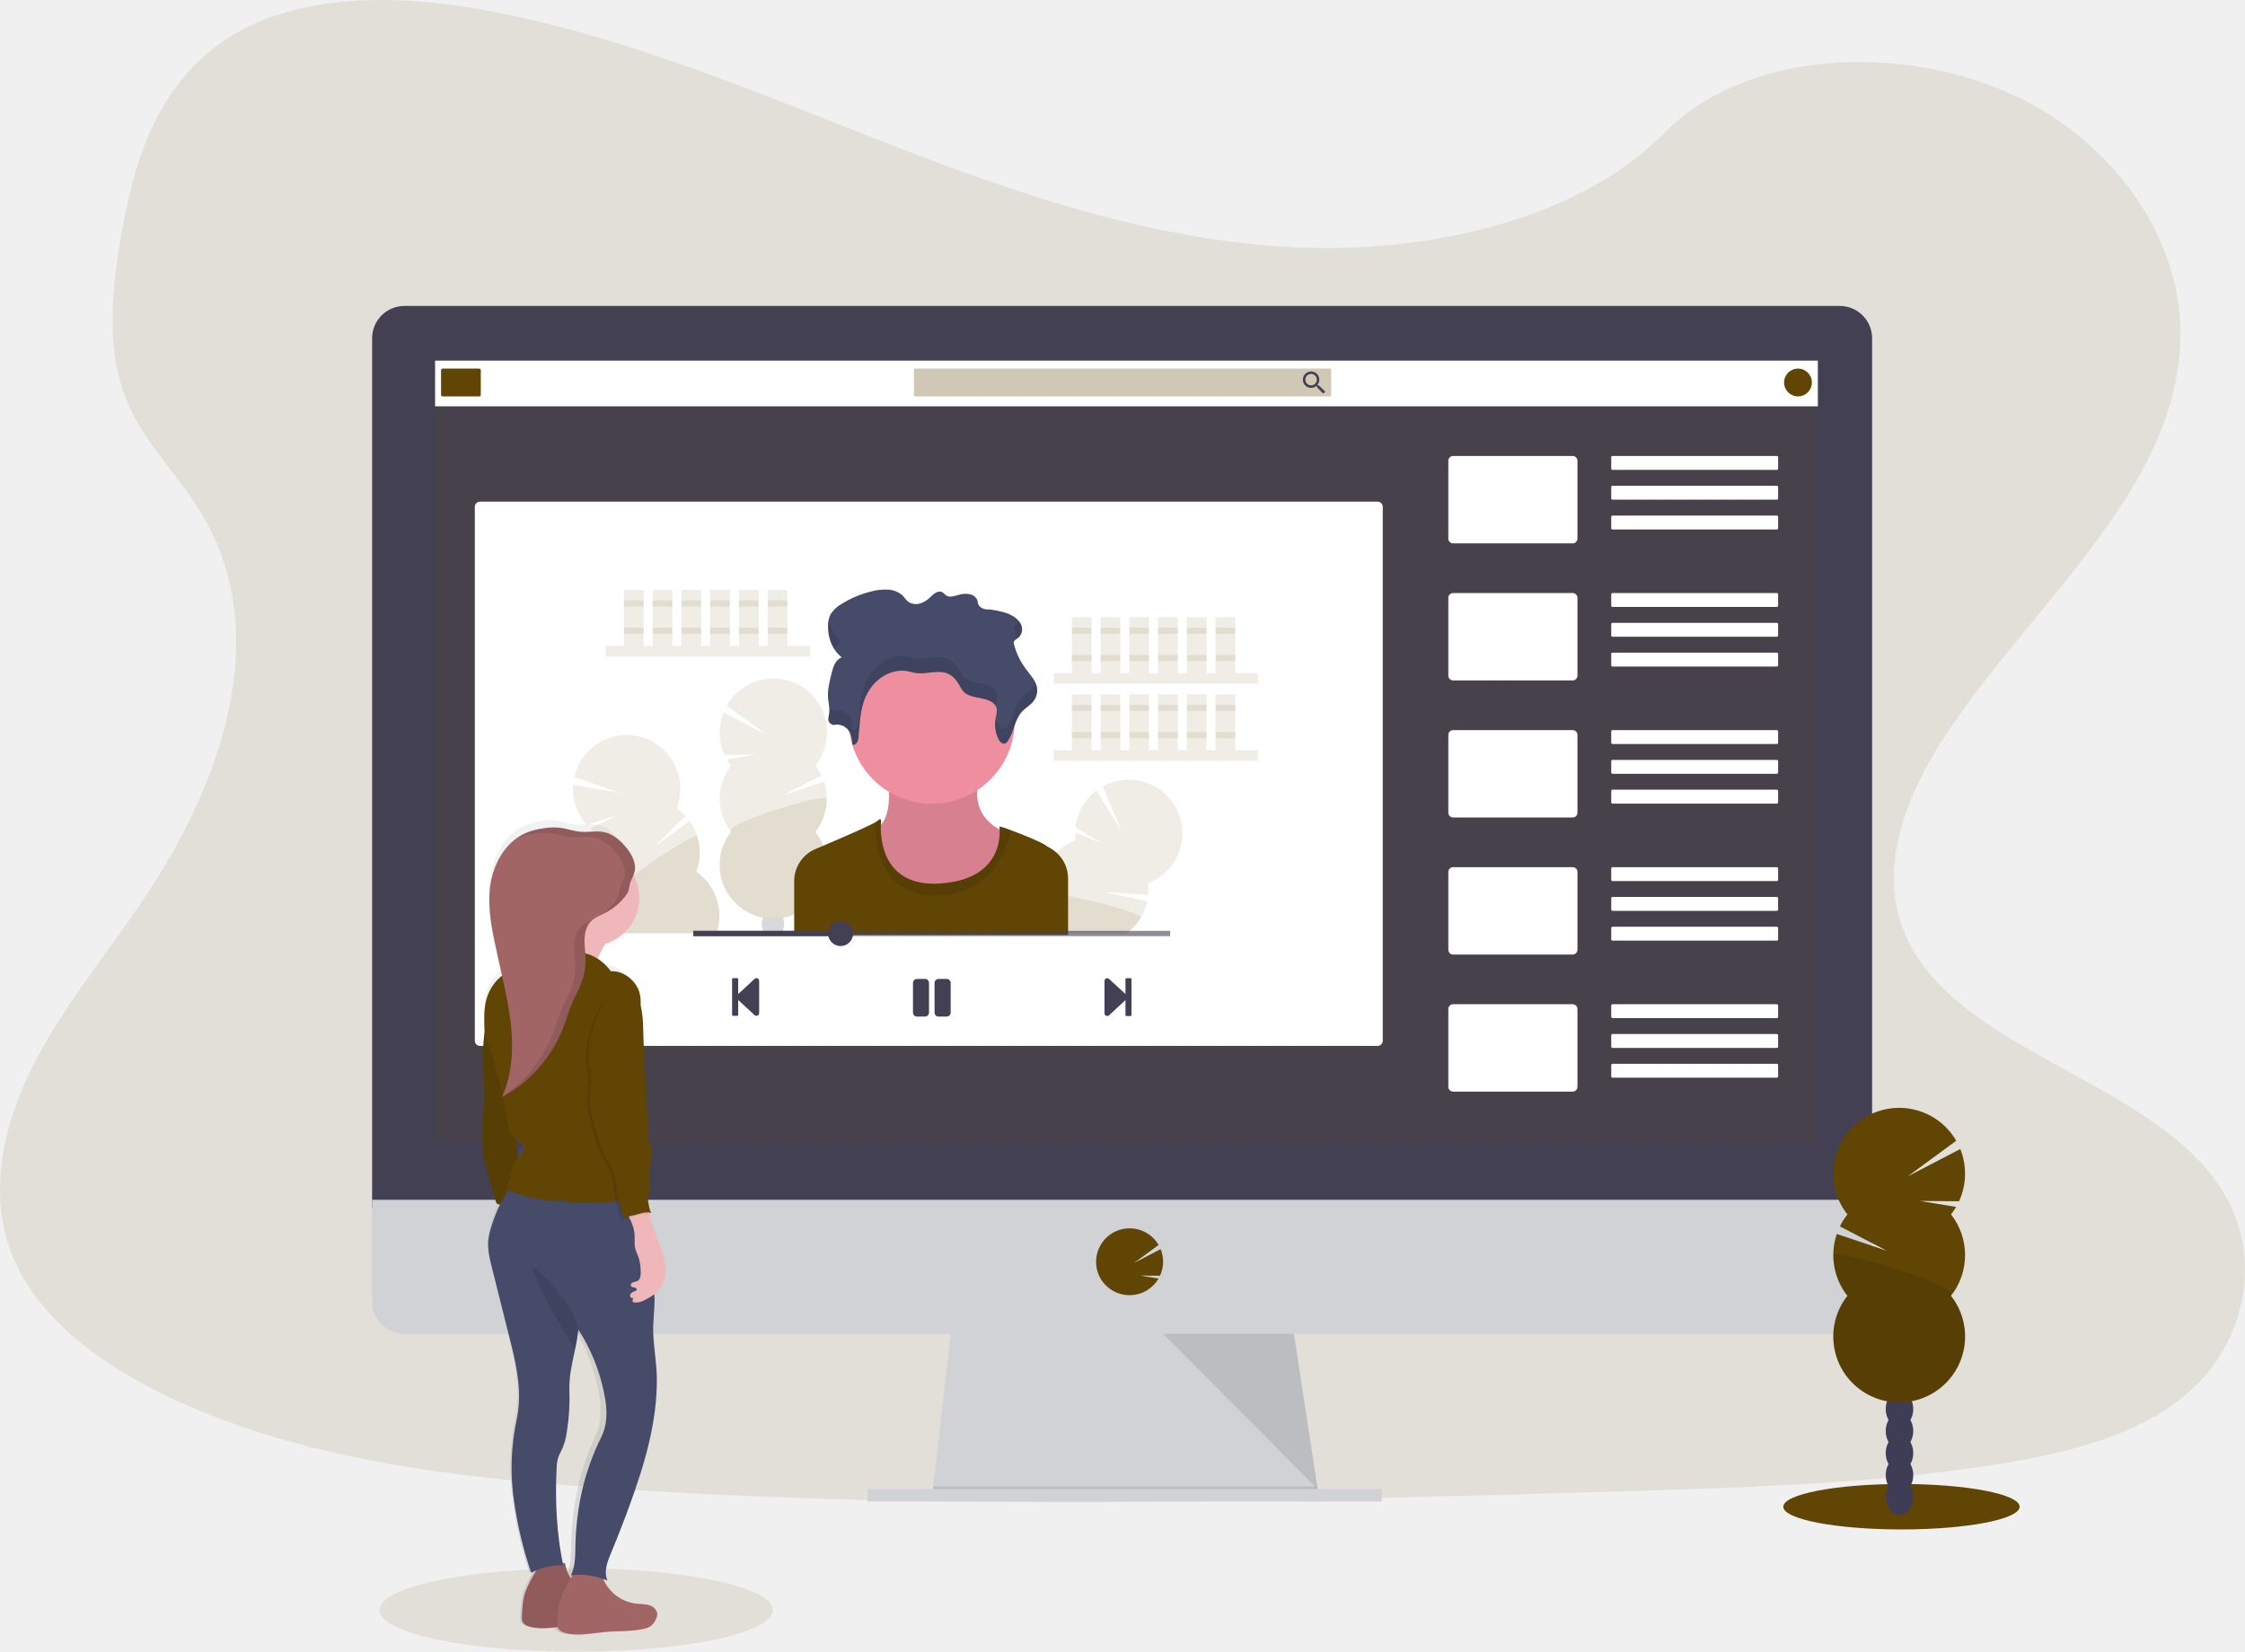
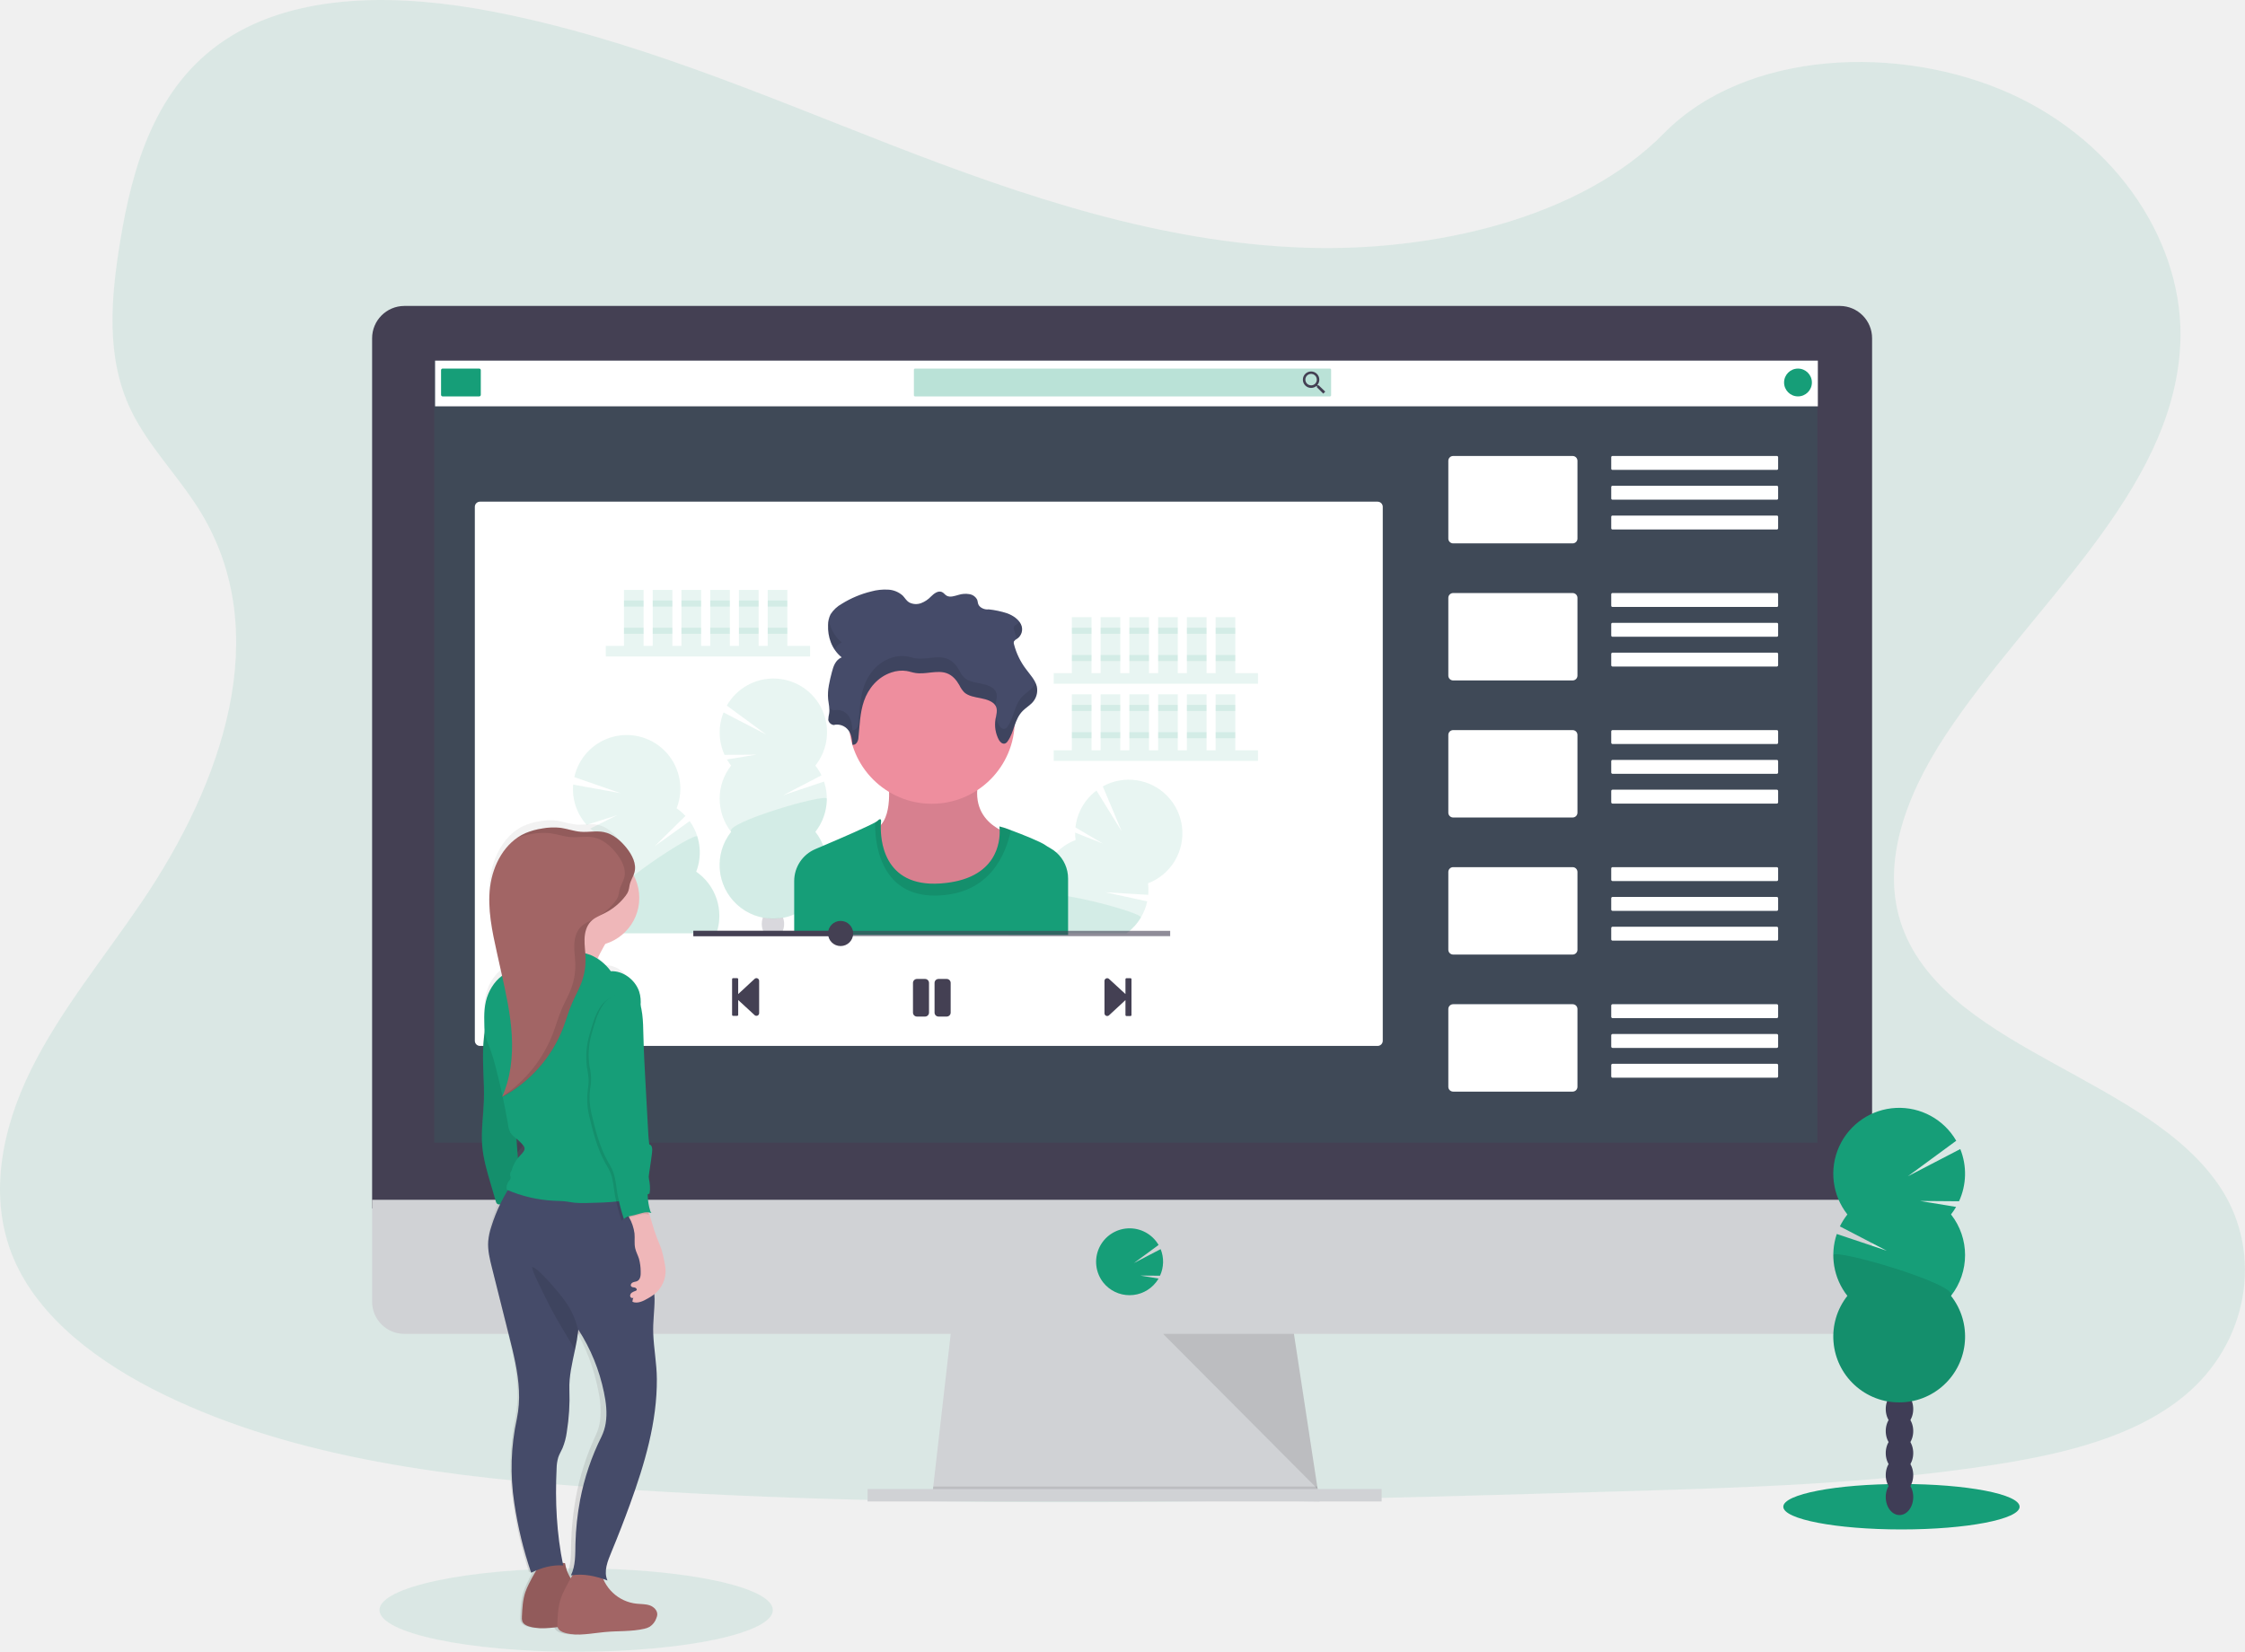
<svg xmlns="http://www.w3.org/2000/svg" data-name="Layer 1" width="1130" height="831.56" viewBox="0 0 1130 831.56">
  <defs>
    <linearGradient id="a" x1="321.68" y1="857.11" x2="321.68" y2="447.21" gradientUnits="userSpaceOnUse">
      <stop offset="0" stop-color="gray" stop-opacity=".25" />
      <stop offset=".54" stop-color="gray" stop-opacity=".12" />
      <stop offset="1" stop-color="gray" stop-opacity=".1" />
    </linearGradient>
  </defs>
-   <path d="M656.54 124.69C584.1 122.18 515.1 98.78 449.22 73.2S318.07 19.27 247.37 5.71c-45.48-8.72-97.49-9.93-134.13 14.43-35.27 23.46-46.66 64-52.78 101.55-4.61 28.28-7.32 58 5.3 84.51 8.77 18.37 24.34 33.82 35.11 51.42 37.45 61.26 11 136.79-29.62 196.59-19 28.06-41.13 54.82-55.82 84.69s-21.49 64.08-8.64 94.54c12.75 30.2 43.11 52.88 76 68.83 66.81 32.4 145.54 41.68 222.31 46.93 169.95 11.58 340.8 6.58 511.19 1.58 63.06-1.87 126.39-3.76 188.43-13.51 34.44-5.41 70-14 95-34.75 31.75-26.34 39.62-70.94 18.34-104-35.68-55.39-134.35-69.15-159.29-128.6-13.73-32.72.37-69.17 20.32-99.52 42.8-65.11 114.54-122.22 118.32-196.64 2.6-51.11-31.89-102.3-85.21-126.48-55.9-25.35-133.4-22.16-174.64 19.8-42.44 43.21-117.06 59.83-181.02 57.61z" fill="#614505" opacity=".1" />
+   <path d="M656.54 124.69C584.1 122.18 515.1 98.78 449.22 73.2S318.07 19.27 247.37 5.71c-45.48-8.72-97.49-9.93-134.13 14.43-35.27 23.46-46.66 64-52.78 101.55-4.61 28.28-7.32 58 5.3 84.51 8.77 18.37 24.34 33.82 35.11 51.42 37.45 61.26 11 136.79-29.62 196.59-19 28.06-41.13 54.82-55.82 84.69s-21.49 64.08-8.64 94.54c12.75 30.2 43.11 52.88 76 68.83 66.81 32.4 145.54 41.68 222.31 46.93 169.95 11.58 340.8 6.58 511.19 1.58 63.06-1.87 126.39-3.76 188.43-13.51 34.44-5.41 70-14 95-34.75 31.75-26.34 39.62-70.94 18.34-104-35.68-55.39-134.35-69.15-159.29-128.6-13.73-32.72.37-69.17 20.32-99.52 42.8-65.11 114.54-122.22 118.32-196.64 2.6-51.11-31.89-102.3-85.21-126.48-55.9-25.35-133.4-22.16-174.64 19.8-42.44 43.21-117.06 59.83-181.02 57.61z" fill="#169e78" opacity=".1" />
  <path fill="#d0d2d5" d="M664.18 755.89l-195-2.5.57-5 9.43-82.5h171.25l12.6 82.5.96 6.25.19 1.25z" />
  <path opacity=".1" d="M663.99 754.64h-97.31l-97.5-1.25.57-5h193.28l.96 6.25z" />
  <path fill="#d0d2d5" d="M436.68 749.64h258.75v6.25H436.68z" />
  <path d="M942.3 170.37a16.27 16.27 0 00-16.19-16.35H203.5a16.27 16.27 0 00-16.2 16.35v438h755z" fill="#444053" />
  <path d="M187.3 604.02v51.3a16.2 16.2 0 0016.2 16.2h722.61a16.2 16.2 0 0016.19-16.2v-51.3z" fill="#d0d2d5" />
-   <path fill="#614505" opacity=".1" d="M218.55 181.52H914.8v393.75H218.55z" />
-   <path d="M568.55 652.05a16.89 16.89 0 0013.28-6.44 17.21 17.21 0 001.31-1.93l-9.26-1.52 10 .08a16.85 16.85 0 00.32-13.38l-13.43 7 12.39-9.1a16.87 16.87 0 10-27.87 18.88 16.87 16.87 0 0013.26 6.41z" fill="#614505" />
+   <path fill="#169e78" opacity=".1" d="M218.55 181.52H914.8v393.75H218.55z" />
+   <path d="M568.55 652.05a16.89 16.89 0 0013.28-6.44 17.21 17.21 0 001.31-1.93l-9.26-1.52 10 .08a16.85 16.85 0 00.32-13.38l-13.43 7 12.39-9.1a16.87 16.87 0 10-27.87 18.88 16.87 16.87 0 0013.26 6.41z" fill="#169e78" />
  <path opacity=".1" d="M585.43 671.52l77.79 78.12-11.93-78.12h-65.86z" />
  <rect x="239" y="252.56" width="457" height="274" rx="2.6" fill="#fff" />
  <path fill="#fff" d="M219 181.56h696v23H219z" />
-   <rect x="222" y="185.56" width="20" height="14" rx=".78" fill="#614505" />
-   <rect x="460" y="185.56" width="210" height="14" rx=".58" fill="#614505" opacity=".3" />
+   <rect x="222" y="185.56" width="20" height="14" rx=".78" fill="#169e78" />
+   <rect x="460" y="185.56" width="210" height="14" rx=".58" fill="#169e78" opacity=".3" />
  <path d="M663.77 194h-.51l-.19-.16a4.25 4.25 0 001-2.72 4.14 4.14 0 10-4.13 4.17 4.27 4.27 0 002.72-1l.19.16v.52l3.2 3.2 1-1zm-3.84 0a2.89 2.89 0 112.88-2.88 2.86 2.86 0 01-2.88 2.88z" fill="#444053" />
-   <circle cx="905" cy="192.56" r="7" fill="#614505" />
+   <circle cx="905" cy="192.56" r="7" fill="#169e78" />
  <rect x="729" y="229.56" width="65" height="44" rx="2.43" fill="#fff" />
  <rect x="811" y="229.56" width="84" height="7" rx=".61" fill="#fff" />
  <rect x="811" y="244.56" width="84" height="7" rx=".61" fill="#fff" />
  <rect x="811" y="259.56" width="84" height="7" rx=".61" fill="#fff" />
  <rect x="729" y="298.56" width="65" height="44" rx="2.43" fill="#fff" />
  <rect x="811" y="298.56" width="84" height="7" rx=".61" fill="#fff" />
  <rect x="811" y="313.56" width="84" height="7" rx=".61" fill="#fff" />
  <rect x="811" y="328.56" width="84" height="7" rx=".66" fill="#fff" />
  <rect x="729" y="367.56" width="65" height="44" rx="2.43" fill="#fff" />
  <rect x="811" y="367.56" width="84" height="7" rx=".66" fill="#fff" />
  <rect x="811" y="382.56" width="84" height="7" rx=".66" fill="#fff" />
  <rect x="811" y="397.56" width="84" height="7" rx=".66" fill="#fff" />
  <rect x="729" y="436.56" width="65" height="44" rx="2.43" fill="#fff" />
  <rect x="811" y="436.56" width="84" height="7" rx=".66" fill="#fff" />
  <rect x="811" y="451.56" width="84" height="7" rx=".66" fill="#fff" />
  <rect x="811" y="466.56" width="84" height="7" rx=".66" fill="#fff" />
  <rect x="729" y="505.56" width="65" height="44" rx="2.43" fill="#fff" />
  <rect x="811" y="505.56" width="84" height="7" rx=".66" fill="#fff" />
  <rect x="811" y="520.56" width="84" height="7" rx=".66" fill="#fff" />
  <rect x="811" y="535.56" width="84" height="7" rx=".66" fill="#fff" />
-   <path fill="#614505" opacity=".1" d="M304.92 325.17h102.83v5.33H304.92zm9.14-28.18h9.9v28.18h-9.9zm14.47 0h9.9v28.18h-9.9zm14.47 0h9.9v28.18H343zm14.47 0h9.9v28.18h-9.9zm14.47 0h9.9v28.18h-9.9zm14.48 0h9.9v28.18h-9.9z" />
-   <path fill="#614505" opacity=".1" d="M314.06 302.32h9.9v3.05h-9.9zm14.47 0h9.9v3.05h-9.9zm14.47 0h9.9v3.05H343zm14.47 0h9.9v3.05h-9.9zm14.47 0h9.9v3.05h-9.9zm14.48 0h9.9v3.05h-9.9zm-72.36 13.71h9.9v3.05h-9.9zm14.47 0h9.9v3.05h-9.9zm14.47 0h9.9v3.05H343zm14.47 0h9.9v3.05h-9.9zm14.47 0h9.9v3.05h-9.9zm14.48 0h9.9v3.05h-9.9zm143.95 22.85H633.2v5.33H530.37zm9.14-28.18h9.9v28.18h-9.9zm14.47 0h9.9v28.18h-9.9zm14.47 0h9.9v28.18h-9.9zm14.48 0h9.9v28.18h-9.9zm14.47 0h9.9v28.18h-9.9zm14.47 0h9.9v28.18h-9.9z" />
-   <path fill="#614505" opacity=".1" d="M539.51 316.03h9.9v3.05h-9.9zm14.47 0h9.9v3.05h-9.9zm14.47 0h9.9v3.05h-9.9zm14.48 0h9.9v3.05h-9.9zm14.47 0h9.9v3.05h-9.9zm14.47 0h9.9v3.05h-9.9zm-72.36 13.71h9.9v3.05h-9.9zm14.47 0h9.9v3.05h-9.9zm14.47 0h9.9v3.05h-9.9zm14.48 0h9.9v3.05h-9.9zm14.47 0h9.9v3.05h-9.9zm14.47 0h9.9v3.05h-9.9zm-81.5 47.98H633.2v5.33H530.37zm9.14-28.18h9.9v28.18h-9.9zm14.47 0h9.9v28.18h-9.9zm14.47 0h9.9v28.18h-9.9zm14.48 0h9.9v28.18h-9.9zm14.47 0h9.9v28.18h-9.9zm14.47 0h9.9v28.18h-9.9z" />
-   <path fill="#614505" opacity=".1" d="M539.51 354.87h9.9v3.05h-9.9zm14.47 0h9.9v3.05h-9.9zm14.47 0h9.9v3.05h-9.9zm14.48 0h9.9v3.05h-9.9zm14.47 0h9.9v3.05h-9.9zm14.47 0h9.9v3.05h-9.9zm-72.36 13.71h9.9v3.05h-9.9zm14.47 0h9.9v3.05h-9.9zm14.47 0h9.9v3.05h-9.9zm14.48 0h9.9v3.05h-9.9zm14.47 0h9.9v3.05h-9.9zm14.47 0h9.9v3.05h-9.9zM368 385.44a28.45 28.45 0 01-2.1-3.09l14.81-2.43-16 .12a27.06 27.06 0 01-.52-21.38l21.45 11.12-19.81-14.56a27 27 0 1144.57 30.2 26.24 26.24 0 013.08 4.92l-19.22 10 20.49-6.87a27 27 0 01-4.35 25.31 27 27 0 11-42.4 0 27 27 0 010-33.37z" />
-   <path d="M416.18 402.12a26.89 26.89 0 01-5.78 16.66 27 27 0 11-42.4 0c-3.63-4.57 48.18-19.69 48.18-16.66z" fill="#614505" opacity=".1" />
+   <path fill="#169e78" opacity=".1" d="M304.92 325.17h102.83v5.33H304.92zm9.14-28.18h9.9v28.18h-9.9zm14.47 0h9.9v28.18h-9.9zm14.47 0h9.9v28.18H343zm14.47 0h9.9v28.18h-9.9zm14.47 0h9.9v28.18h-9.9zm14.48 0h9.9v28.18h-9.9z" />
+   <path fill="#169e78" opacity=".1" d="M314.06 302.32h9.9v3.05h-9.9zm14.47 0h9.9v3.05h-9.9zm14.47 0h9.9v3.05H343zm14.47 0h9.9v3.05h-9.9zm14.47 0h9.9v3.05h-9.9zm14.48 0h9.9v3.05h-9.9zm-72.36 13.71h9.9v3.05h-9.9zm14.47 0h9.9v3.05h-9.9zm14.47 0h9.9v3.05H343zm14.47 0h9.9v3.05h-9.9zm14.47 0h9.9v3.05h-9.9zm14.48 0h9.9v3.05h-9.9zm143.95 22.85H633.2v5.33H530.37zm9.14-28.18h9.9v28.18h-9.9zm14.47 0h9.9v28.18h-9.9zm14.47 0h9.9v28.18h-9.9zm14.48 0h9.9v28.18h-9.9zm14.47 0h9.9v28.18h-9.9zm14.47 0h9.9v28.18h-9.9z" />
+   <path fill="#169e78" opacity=".1" d="M539.51 316.03h9.9v3.05h-9.9zm14.47 0h9.9v3.05h-9.9zm14.47 0h9.9v3.05h-9.9zm14.48 0h9.9v3.05h-9.9zm14.47 0h9.9v3.05h-9.9zm14.47 0h9.9v3.05h-9.9zm-72.36 13.71h9.9v3.05h-9.9zm14.47 0h9.9v3.05h-9.9zm14.47 0h9.9v3.05h-9.9zm14.48 0h9.9v3.05h-9.9zm14.47 0h9.9v3.05h-9.9zm14.47 0h9.9v3.05h-9.9zm-81.5 47.98H633.2v5.33H530.37zm9.14-28.18h9.9v28.18h-9.9zm14.47 0h9.9v28.18h-9.9zm14.47 0h9.9v28.18h-9.9zm14.48 0h9.9v28.18h-9.9zm14.47 0h9.9v28.18h-9.9zm14.47 0h9.9v28.18h-9.9z" />
+   <path fill="#169e78" opacity=".1" d="M539.51 354.87h9.9v3.05h-9.9zm14.47 0h9.9v3.05h-9.9zm14.47 0h9.9v3.05h-9.9zm14.48 0h9.9v3.05h-9.9zm14.47 0h9.9v3.05h-9.9zm14.47 0h9.9v3.05h-9.9zm-72.36 13.71h9.9v3.05h-9.9zm14.47 0h9.9v3.05h-9.9zm14.47 0h9.9v3.05h-9.9zm14.48 0h9.9v3.05h-9.9zm14.47 0h9.9v3.05h-9.9zm14.47 0h9.9v3.05h-9.9zM368 385.44a28.45 28.45 0 01-2.1-3.09l14.81-2.43-16 .12a27.06 27.06 0 01-.52-21.38l21.45 11.12-19.81-14.56a27 27 0 1144.57 30.2 26.24 26.24 0 013.08 4.92l-19.22 10 20.49-6.87a27 27 0 01-4.35 25.31 27 27 0 11-42.4 0 27 27 0 010-33.37z" />
+   <path d="M416.18 402.12a26.89 26.89 0 01-5.78 16.66 27 27 0 11-42.4 0c-3.63-4.57 48.18-19.69 48.18-16.66z" fill="#169e78" opacity=".1" />
  <path d="M393.52 469.66a2.53 2.53 0 01.13.22h-9.16c.05-.07.08-.15.13-.22a8.87 8.87 0 01-1.18-4.51 9.26 9.26 0 01.55-3.18c.51.08 1.14.17 1.87.25a32.1 32.1 0 006.39 0q.92-.09 1.89-.24a.09.09 0 000 .05 9 9 0 01.54 3.13 8.87 8.87 0 01-1.16 4.5z" fill="#3f3d56" opacity=".2" />
-   <path d="M360.6 469.88h-51c-.11-.29-.21-.6-.3-.9a26.85 26.85 0 01.59-17.64 27 27 0 01-9.85-31.89 25.83 25.83 0 01-2.91-2.33l13.42-6.69-15.26 4.84a27 27 0 01-6.8-20.27l23.81 4.3-23.22-8.07a27 27 0 1151.49 15.7 27.35 27.35 0 014.43 3.85l-15.42 15.21 17.55-12.62a27 27 0 013.32 25.5 27 27 0 0110.15 31.01z" fill="#614505" opacity=".1" />
-   <path d="M360.6 469.88h-51c-.11-.29-.21-.6-.3-.9a26.85 26.85 0 01.59-17.64c-4.8-3.32 40.23-33.07 41.12-30.17a26.88 26.88 0 01-.59 17.65 27 27 0 0110.18 31.06zm230.75-36.54a26.9 26.9 0 01-13.51 11.36 27.4 27.4 0 01.11 5.8l-21.61-1.3 21.11 4.58a27 27 0 01-3.22 8.16 26.57 26.57 0 01-7.2 7.9h-29.42v.77h-30c.06-.26.12-.51.19-.77a27 27 0 0116.45-18.31 27 27 0 0117.13-28.64 27.36 27.36 0 01-.22-3.73l13.95 5.51-13.8-8.11a27 27 0 0110.59-18.58l12.71 20.58-9.53-22.66a27 27 0 0136.27 37.44z" fill="#614505" opacity=".1" />
-   <path d="M574.23 461.98a26.57 26.57 0 01-7.2 7.9h-29.42v.77h-30c.06-.26.12-.51.19-.77a27 27 0 0116.45-18.31c-.25-2 5.56-1.7 13.31-.4 15.19 2.55 37.7 9.09 36.67 10.81z" fill="#614505" opacity=".1" />
+   <path d="M360.6 469.88h-51c-.11-.29-.21-.6-.3-.9a26.85 26.85 0 01.59-17.64 27 27 0 01-9.85-31.89 25.83 25.83 0 01-2.91-2.33l13.42-6.69-15.26 4.84a27 27 0 01-6.8-20.27l23.81 4.3-23.22-8.07a27 27 0 1151.49 15.7 27.35 27.35 0 014.43 3.85l-15.42 15.21 17.55-12.62a27 27 0 013.32 25.5 27 27 0 0110.15 31.01z" fill="#169e78" opacity=".1" />
+   <path d="M360.6 469.88h-51c-.11-.29-.21-.6-.3-.9a26.85 26.85 0 01.59-17.64c-4.8-3.32 40.23-33.07 41.12-30.17a26.88 26.88 0 01-.59 17.65 27 27 0 0110.18 31.06zm230.75-36.54a26.9 26.9 0 01-13.51 11.36 27.4 27.4 0 01.11 5.8l-21.61-1.3 21.11 4.58a27 27 0 01-3.22 8.16 26.57 26.57 0 01-7.2 7.9h-29.42v.77h-30c.06-.26.12-.51.19-.77a27 27 0 0116.45-18.31 27 27 0 0117.13-28.64 27.36 27.36 0 01-.22-3.73l13.95 5.51-13.8-8.11a27 27 0 0110.59-18.58l12.71 20.58-9.53-22.66a27 27 0 0136.27 37.44z" fill="#169e78" opacity=".1" />
+   <path d="M574.23 461.98a26.57 26.57 0 01-7.2 7.9h-29.42v.77h-30c.06-.26.12-.51.19-.77a27 27 0 0116.45-18.31c-.25-2 5.56-1.7 13.31-.4 15.19 2.55 37.7 9.09 36.67 10.81z" fill="#169e78" opacity=".1" />
  <path d="M446.71 389.97s3.7 20-4.56 26.53 7 45.67 32.18 41.1 35.44-37.4 35.44-37.4-25.22-5.22-15.87-31.75z" fill="#ee8e9e" />
  <path d="M446.71 389.97s3.7 20-4.56 26.53 7 45.67 32.18 41.1 35.44-37.4 35.44-37.4-25.22-5.22-15.87-31.75z" opacity=".1" />
  <circle cx="469" cy="362.9" r="41.75" fill="#ee8e9e" />
-   <path d="M537.61 442.27v28.38H399.75v-27.09a17.48 17.48 0 0110.67-16.1l3.95-1.68c10-4.26 22.15-9.55 26.12-11.75a6.53 6.53 0 001.22-.79c2.17-2.17 1.74.65 1.74.65s-.06.54-.1 1.47c-.24 6.39.68 31.5 30.11 29.41 28.71-2 30-21.42 29.71-27.13a15.45 15.45 0 00-.13-1.58 37.09 37.09 0 015.81 1.9c6 2.22 14.86 5.78 17.23 7.46.74.52 1.64 1.06 2.62 1.61a17.23 17.23 0 013.1 2.21 17.51 17.51 0 015.81 13.03z" fill="#614505" />
+   <path d="M537.61 442.27v28.38H399.75v-27.09a17.48 17.48 0 0110.67-16.1l3.95-1.68c10-4.26 22.15-9.55 26.12-11.75a6.53 6.53 0 001.22-.79c2.17-2.17 1.74.65 1.74.65s-.06.54-.1 1.47c-.24 6.39.68 31.5 30.11 29.41 28.71-2 30-21.42 29.71-27.13a15.45 15.45 0 00-.13-1.58 37.09 37.09 0 015.81 1.9c6 2.22 14.86 5.78 17.23 7.46.74.52 1.64 1.06 2.62 1.61a17.23 17.23 0 013.1 2.21 17.51 17.51 0 015.81 13.03z" fill="#169e78" />
  <path d="M508.85 417.96c-2.43 11.26-10.06 32.35-37.56 32.9-29.3.58-31-28.56-30.81-36.83a5.91 5.91 0 001.23-.79c2.18-2.17 1.74.65 1.74.65s-3.69 33.27 30 30.88 29.55-28.7 29.55-28.7c0-.16 2.51.71 5.85 1.89z" opacity=".1" />
  <path d="M419.58 364.99a7.15 7.15 0 017.53 2.75c1.52 2.13 1.75 4.7 1.94 7.16 1.81.38 2.83-1.67 3-3.22.67-6.31.72-12.74 2.84-18.84s6.75-12 13.86-14.33a16.08 16.08 0 017.57-.72c1.51.25 2.93.78 4.43 1 5.2.86 10.85-1.6 15.72.11 3.06 1.08 5 3.57 6.43 6.06a13.08 13.08 0 002.5 3.63c2.07 1.86 5.31 2.34 8.28 2.92s6.21 1.59 7.48 3.88c1.14 2.07.3 4.46-.08 6.7a16.42 16.42 0 001.69 10.37c.55 1 1.67 2.21 3 1.88a2.63 2.63 0 001.42-1.15c3.41-4.78 3.32-11 7.6-15.31 1.43-1.44 3.28-2.56 4.67-4a9.08 9.08 0 002.42-8.24c-.77-3.3-3.41-6-5.54-8.9a35 35 0 01-5.93-12.31 2.23 2.23 0 010-1.61 4.29 4.29 0 011.52-1.24 5.74 5.74 0 001.94-7.33c-1.21-2.47-3.87-4.35-6.87-5.47a44.8 44.8 0 00-9.37-2c-2.1.3-4.56-.89-5.21-2.57-.29-.75-.29-1.56-.58-2.31a5.3 5.3 0 00-4-2.8 11.7 11.7 0 00-5.35.38c-2 .56-4.27 1.4-6 .42-.91-.51-1.41-1.44-2.39-1.86-2-.84-4.06.86-5.49 2.26a13.36 13.36 0 01-4.95 3.33 7.37 7.37 0 01-6.14-.41c-1.37-.87-2.06-2.27-3.15-3.38a11.86 11.86 0 00-7.45-3 26.23 26.23 0 00-8.41.92 50.78 50.78 0 00-14.77 6.2 15.87 15.87 0 00-5.67 5.27 12 12 0 00-1.27 5.43c-.22 5.91 1.74 12.13 6.85 16.27-3.12 1.3-4.17 4.49-4.9 7.32-1.17 4.52-2.34 9.11-1.9 13.71.22 2.38.87 4.76.52 7.13a15.36 15.36 0 00-.46 3.41 3.27 3.27 0 002.67 2.49z" fill="#454b69" />
  <path d="M521.23 343.78a9.76 9.76 0 01-1.8 2.66c-1.39 1.46-3.24 2.59-4.67 4-4.28 4.28-4.19 10.54-7.6 15.32a2.57 2.57 0 01-1.42 1.14c-1.3.34-2.42-.84-3-1.88a17.2 17.2 0 01-1.49-4l-.2 1a16.42 16.42 0 001.69 10.37c.55 1 1.67 2.21 3 1.88a2.63 2.63 0 001.42-1.15c3.41-4.78 3.32-11 7.6-15.31 1.43-1.44 3.28-2.56 4.67-4a9.08 9.08 0 002.42-8.24 10.74 10.74 0 00-.62-1.79zm-9.32-29.6a4.19 4.19 0 00-1.52 1.24 2.21 2.21 0 000 1.6 33.82 33.82 0 001.51 4.56 5.74 5.74 0 001.94-7.33 7 7 0 00-.7-1.17 5.76 5.76 0 01-1.23 1.1zm-88.2 9.27a18.54 18.54 0 01-6.55-11.59 15.62 15.62 0 00-.3 2.72 20.82 20.82 0 003.29 12.37 7 7 0 013.56-3.5zm77.37 31.27c.38-2.25 1.22-4.64.08-6.7-1.27-2.3-4.51-3.3-7.48-3.88s-6.21-1.07-8.28-2.92a13.08 13.08 0 01-2.5-3.63c-1.41-2.49-3.37-5-6.43-6.06-4.87-1.71-10.52.74-15.72-.11-1.5-.25-2.92-.77-4.43-1a16 16 0 00-7.57.72c-7.11 2.34-11.74 8.24-13.86 14.33s-2.17 12.52-2.84 18.84c-.17 1.54-1.19 3.6-3 3.22-.19-2.47-.42-5-1.94-7.17a7.15 7.15 0 00-7.53-2.74 3.66 3.66 0 01-2.11-1.35 11.59 11.59 0 010 2.76 15.36 15.36 0 00-.46 3.41 3.27 3.27 0 002.61 2.57 7.15 7.15 0 017.53 2.75c1.52 2.13 1.75 4.7 1.94 7.16 1.81.38 2.83-1.67 3-3.22.67-6.31.72-12.74 2.84-18.84s6.75-12 13.86-14.33a16.08 16.08 0 017.57-.72c1.51.25 2.93.78 4.43 1 5.2.86 10.85-1.6 15.72.11 3.06 1.08 5 3.57 6.43 6.06a13.08 13.08 0 002.5 3.63c2.07 1.86 5.31 2.34 8.28 2.92s6 1.52 7.33 3.64c-.05-.15 0-.3.03-.45zm-83.65-3.11a19 19 0 00-.33-5.57 24.82 24.82 0 00-.19 5.84c0 .5.11 1 .18 1.49.11-.59.26-1.17.34-1.76z" opacity=".1" />
  <path d="M368.49 511v-18.05a.51.51 0 01.51-.51h2.05a.51.51 0 01.51.51v7.51l8.32-7.71a1.36 1.36 0 012.23 1v16.35a1.36 1.36 0 01-2.23 1l-8.32-7.66v7.47a.51.51 0 01-.51.51H369a.51.51 0 01-.51-.42zm201.03-18.05V511a.51.51 0 01-.52.51h-2a.51.51 0 01-.51-.51v-7.51l-8.32 7.7a1.37 1.37 0 01-2.24-1v-16.41a1.37 1.37 0 012.24-1l8.32 7.66v-7.46a.51.51 0 01.51-.51h2a.51.51 0 01.52.48zm-103.91 18.83h-4.07a2 2 0 01-2-2v-14.94a2 2 0 012-2h4.07a2 2 0 012 2v14.94a2 2 0 01-2 2zm12.9-2v-14.94a2 2 0 00-2-2h-4.11a2 2 0 00-2 2v14.94a2 2 0 002 2h4.07a2 2 0 002.04-2z" fill="#444053" />
  <path fill="#444053" opacity=".6" d="M349 468.62h240v2.67H349z" />
  <circle cx="423.11" cy="469.95" r="6.33" fill="#444053" />
  <path fill="#444053" d="M349 468.62h74.11v2.67H349z" />
-   <ellipse cx="957.08" cy="758.54" rx="59.47" ry="11.44" fill="#614505" />
+   <ellipse cx="957.08" cy="758.54" rx="59.47" ry="11.44" fill="#169e78" />
  <ellipse cx="956.09" cy="753.68" rx="6.92" ry="9.06" fill="#3f3d56" />
  <ellipse cx="956.09" cy="742.6" rx="6.92" ry="9.06" fill="#3f3d56" />
  <ellipse cx="956.09" cy="731.53" rx="6.92" ry="9.06" fill="#3f3d56" />
  <ellipse cx="956.09" cy="720.45" rx="6.92" ry="9.06" fill="#3f3d56" />
  <ellipse cx="956.09" cy="709.37" rx="6.92" ry="9.06" fill="#3f3d56" />
  <ellipse cx="956.09" cy="698.29" rx="6.92" ry="9.06" fill="#3f3d56" />
  <ellipse cx="956.09" cy="687.21" rx="6.92" ry="9.06" fill="#3f3d56" />
-   <path d="M982 611.41a34.28 34.28 0 002.58-3.8l-18.2-3 19.68.15a33.27 33.27 0 00.63-26.28l-26.38 13.7 24.34-17.89a33.17 33.17 0 10-54.78 37.12 33.85 33.85 0 00-3.78 6l23.62 12.27-25.18-8.45a33.19 33.19 0 005.34 31.14 33.16 33.16 0 1052.14 0 33.18 33.18 0 000-41z" fill="#614505" />
+   <path d="M982 611.41a34.28 34.28 0 002.58-3.8l-18.2-3 19.68.15a33.27 33.27 0 00.63-26.28l-26.38 13.7 24.34-17.89a33.17 33.17 0 10-54.78 37.12 33.85 33.85 0 00-3.78 6l23.62 12.27-25.18-8.45a33.19 33.19 0 005.34 31.14 33.16 33.16 0 1052.14 0 33.18 33.18 0 000-41z" fill="#169e78" />
  <path d="M922.78 631.91a33 33 0 007.09 20.5 33.16 33.16 0 1052.14 0c4.44-5.63-59.23-24.22-59.23-20.5z" opacity=".1" />
-   <ellipse cx="290" cy="810.56" rx="99" ry="21" fill="#614505" opacity=".1" />
+   <ellipse cx="290" cy="810.56" rx="99" ry="21" fill="#169e78" opacity=".1" />
  <path d="M358.15 842.34c-2-.73-4.14-.61-6.23-.84a19.28 19.28 0 01-11.46-5.56 21 21 0 01-4.58-7c.66.24 1.32.49 2 .76-2-4.67.1-9.91 1.94-14.63q4.68-12 8.85-24.13c7-20.49 13-41.8 12.87-63.6 0-7.88-1.45-15.33-1.73-23.2-.21-5.84.69-11.67.65-17.52 0-.82 0-1.63-.06-2.45a15.53 15.53 0 005.27-12.66 30.48 30.48 0 00-.53-3.68 59.68 59.68 0 00-1.4-6.26c-.66-2.17-1.56-4.25-2.33-6.37-1.49-4.11-2.5-8.39-3.77-12.57a4.33 4.33 0 011.36.37 2.93 2.93 0 01-.64-1.31 32.41 32.41 0 01-1.2-8.17l.85-.38a21.27 21.27 0 00-.41-8.09c.48-4.29 1.23-8.61 1.69-12.88.17-1.6.1-3.61-1.37-4-.3-2.29-.42-4.61-.54-6.92q-.63-12.09-1.25-24.17c-.42-8.09-.84-16.17-1-24.27-.11-5.14-.17-10.46-1.39-15.38a18.6 18.6 0 00-.71-7c-1.86-5.89-7.64-10.56-13.5-10.23a26.86 26.86 0 00-6.39-6.46c1.17-2.62 2.57-5.32 3.72-7.44 9.38-3.05 16.24-12.3 16.24-23.3a25.43 25.43 0 00-2.75-11.59 12.52 12.52 0 00.44-1.35 11.09 11.09 0 00-.45-6.49 19 19 0 00-1-2.32c-.26-.5-.54-1-.83-1.48L348 459c-.31-.47-.63-.92-1-1.36a33.1 33.1 0 00-2.28-2.74 22.56 22.56 0 00-3.28-2.92 14.46 14.46 0 00-5.4-2.49 16.46 16.46 0 00-3.43-.31c-.69 0-1.39 0-2.08.06-1.4.08-2.79.18-4.18.17-.46 0-.93 0-1.39-.07a50.63 50.63 0 01-7.24-1.51l-1.2-.25c-.41-.08-.81-.15-1.22-.2a22.89 22.89 0 00-3.31-.2h-1.11a30.68 30.68 0 00-3.31.34l-1.1.17a31.6 31.6 0 00-8.05 2.39c-.33.15-.67.32-1 .5l-.2.11c-.27.14-.54.29-.8.45l-.15.09-.85.54-.07.05c-7.94 5.34-12.63 15.46-13.82 25.5-1.33 11.27 1 22.63 3.33 33.72l2.1 10c.09.45.19.89.28 1.34a22 22 0 00-6.59 9.14c-2 5-2.05 10.41-1.89 15.83 0 1.1.06 2.2.17 3.3-.25 2.08-.47 4.17-.61 6.27-.63 9.7.55 19.45.24 29.17-.24 7.49-1.37 15-.82 22.44.48 6.6 2.25 13 4 19.37l2.52 9.08a2.41 2.41 0 00.63 1.25 1.9 1.9 0 001.41.29 85.12 85.12 0 00-4.1 11.48 35.5 35.5 0 00-1.48 7.38c-.33 4.58.73 9.13 1.79 13.58q2.4 10 4.78 20.08 1.68 7.05 3.35 14.09c2.2 9.26 4.41 18.58 4.82 28.11a61.05 61.05 0 01-1 14.29 124.52 124.52 0 00-1.24 42.83 210 210 0 008.09 35.41c.81-.43 1.63-.83 2.47-1.2l-.35.65q-1.73 3-3.2 6.15a35 35 0 00-1.71 4.21c-1.28 4-1.48 8.26-1.66 12.47a6.1 6.1 0 00.21 2.41c.55 1.51 2.13 2.28 3.6 2.7 4.32 1.23 8.81.79 13.3.21a1.61 1.61 0 00.09.29c.55 1.51 2.12 2.28 3.6 2.7 6.18 1.76 12.7.1 19.07-.5s12.63-.16 18.76-1.63a8.93 8.93 0 002.6-1 8.51 8.51 0 003.28-4.55 5.83 5.83 0 00.38-1.49c.25-2.19-1.62-4.12-3.6-4.85zM337 749.73a25.2 25.2 0 01-2 6.78 129.4 129.4 0 00-10.26 32.17 149.15 149.15 0 00-2.27 22.25c-.1 5.5.11 11.26-2.18 16.2l.83-.13c-.26.48-.51 1-.75 1.38l-.12.22a21.68 21.68 0 01-2.73-7.66c0-.09-.45-.16-1.14-.2a206.93 206.93 0 01-2.92-47.89 22.17 22.17 0 01.8-5.75c.51-1.61 1.37-3.08 2-4.64a34.09 34.09 0 002-8.14 115.64 115.64 0 001.26-21.52c-.24-6.79 1.33-13.54 2.67-20.3.64-3.21 1.23-6.43 1.55-9.65l.06-.65a96.87 96.87 0 0112.28 31.88 45.6 45.6 0 01.92 15.65zm-42.8-144.52l.32.28a22 22 0 012.66 2.79 3.69 3.69 0 01.84 1.54c.3 1.46-.91 2.7-1.9 3.77a17 17 0 00-1.21 1.46q-.32-4.92-.68-9.84z" transform="translate(-35 -34.22)" fill="url(#a)" />
-   <path d="M245.36 508.31l-1.1 8.49c-.37 2.88-.74 5.75-.94 8.64-.67 9.62.57 19.28.25 28.92-.26 7.42-1.44 14.83-.87 22.24.51 6.54 2.37 12.9 4.23 19.2l2.64 9a2.38 2.38 0 00.66 1.24 2.33 2.33 0 001.69.27l11.72-1.06c-.75-3.44-1.58-7-2-10.53-.32-2.76-.51-5.54-.71-8.32-.62-8.66-1.33-17.32-2-26l-1.25-15.2c-.53-6.6-1.08-13.23-2.74-19.64a39.09 39.09 0 00-9.58-17.25z" fill="#614505" />
+   <path d="M245.36 508.31l-1.1 8.49c-.37 2.88-.74 5.75-.94 8.64-.67 9.62.57 19.28.25 28.92-.26 7.42-1.44 14.83-.87 22.24.51 6.54 2.37 12.9 4.23 19.2l2.64 9a2.38 2.38 0 00.66 1.24 2.33 2.33 0 001.69.27l11.72-1.06c-.75-3.44-1.58-7-2-10.53-.32-2.76-.51-5.54-.71-8.32-.62-8.66-1.33-17.32-2-26l-1.25-15.2c-.53-6.6-1.08-13.23-2.74-19.64a39.09 39.09 0 00-9.58-17.25z" fill="#169e78" />
  <path d="M245.36 508.31l-1.1 8.49c-.37 2.88-.74 5.75-.94 8.64-.67 9.62.57 19.28.25 28.92-.26 7.42-1.44 14.83-.87 22.24.51 6.54 2.37 12.9 4.23 19.2l2.64 9a2.38 2.38 0 00.66 1.24 2.33 2.33 0 001.69.27l11.72-1.06c-.75-3.44-1.58-7-2-10.53-.32-2.76-.51-5.54-.71-8.32-.62-8.66-1.33-17.32-2-26l-1.25-15.2c-.53-6.6-1.08-13.23-2.74-19.64a39.09 39.09 0 00-9.58-17.25z" opacity=".1" />
  <path d="M266.24 797.33a35.81 35.81 0 00-1.8 4.18c-1.34 3.95-1.54 8.19-1.74 12.36a6 6 0 00.22 2.39c.58 1.5 2.24 2.26 3.79 2.67 6.49 1.75 13.33.11 20-.49s13.26-.16 19.7-1.61a10.06 10.06 0 002.73-.95 8.51 8.51 0 003.45-4.5 5.88 5.88 0 00.39-1.48c.21-2.2-1.7-4.1-3.78-4.82s-4.35-.61-6.54-.83a20.6 20.6 0 01-18.24-17.21c-.08-.48-10.84-.19-12 .43-1.32.73-2.12 2.54-2.87 3.77q-1.77 2.97-3.31 6.09z" fill="#a26565" />
  <path d="M266.24 797.33a35.81 35.81 0 00-1.8 4.18c-1.34 3.95-1.54 8.19-1.74 12.36a6 6 0 00.22 2.39c.58 1.5 2.24 2.26 3.79 2.67 6.49 1.75 13.33.11 20-.49s13.26-.16 19.7-1.61a10.06 10.06 0 002.73-.95 8.51 8.51 0 003.45-4.5 5.88 5.88 0 00.39-1.48c.21-2.2-1.7-4.1-3.78-4.82s-4.35-.61-6.54-.83a20.6 20.6 0 01-18.24-17.21c-.08-.48-10.84-.19-12 .43-1.32.73-2.12 2.54-2.87 3.77q-1.77 2.97-3.31 6.09z" opacity=".1" />
  <path d="M284.09 800.51a34 34 0 00-1.8 4.17c-1.35 4-1.55 8.19-1.74 12.36a5.83 5.83 0 00.22 2.39c.57 1.5 2.23 2.26 3.78 2.68 6.49 1.74 13.34.1 20-.5s13.27-.16 19.7-1.61a9.62 9.62 0 002.73-1 8.47 8.47 0 003.45-4.5 5.88 5.88 0 00.39-1.48c.21-2.19-1.7-4.1-3.78-4.82s-4.35-.6-6.54-.83a20.61 20.61 0 01-18.24-17.2c-.08-.48-10.84-.2-12 .42-1.33.73-2.13 2.54-2.88 3.77-1.14 2.03-2.26 4.07-3.29 6.15z" fill="#a26565" />
  <path d="M330.62 694.28c.14 21.61-6.14 42.73-13.51 63q-4.38 12.06-9.29 23.91c-1.94 4.68-4.13 9.88-2.05 14.5-6-2.28-12.1-3.62-18.41-2.57 2.4-4.9 2.17-10.6 2.28-16a140.3 140.3 0 012.36-22.05 123 123 0 0110.79-31.89 24.3 24.3 0 002.09-6.72c.82-5.14.18-10.42-.89-15.51a92.47 92.47 0 00-12.9-31.6l-.06.64a93.27 93.27 0 01-1.62 9.57c-1.41 6.69-3.06 13.39-2.81 20.12a108.83 108.83 0 01-1.32 21.33 32.43 32.43 0 01-2.15 8.06c-.69 1.55-1.59 3-2.13 4.61a21 21 0 00-.84 5.7c-.8 16.27 0 32.79 3.32 48.74-5.57-.44-11.14 1.17-16.12 3.67a198.54 198.54 0 01-8.5-35.1 116.62 116.62 0 011.3-42.46 56.42 56.42 0 001.05-14.15c-.43-9.45-2.75-18.69-5.06-27.87l-3.52-14q-2.5-10-5-19.91c-1.11-4.41-2.23-8.92-1.88-13.46a33.4 33.4 0 011.56-7.32 81.69 81.69 0 0111.07-22.64c19.27 1.08 38.77-.72 58-2.2a3.89 3.89 0 012.72.46 3.85 3.85 0 011.1 2.48l7.23 41a103 103 0 012.05 17.3c0 5.8-.9 11.58-.68 17.37.3 7.8 1.78 15.18 1.82 22.99z" fill="#454b69" />
  <path d="M291.05 669.99a93.27 93.27 0 01-1.62 9.57c-4.19-7.25-8.71-14.32-12.57-21.75-1-1.91-1.94-3.85-2.89-5.79l-2.85-5.8c-.53-1.09-1.06-2.18-1.54-3.29a23.77 23.77 0 01-1.79-5c1.4-.26 4.86 3.52 5.9 4.51a80.64 80.64 0 016 6.64 72.81 72.81 0 016.26 8.2 39.88 39.88 0 015.1 12.71z" opacity=".1" />
  <path d="M307.1 471.08s-10.7 17.05-8.72 20.62-33.7-3.17-33.7-3.17 19.43-17.05 17.44-24.19 24.98 6.74 24.98 6.74z" fill="#efb7b9" />
  <circle cx="297.59" cy="452.05" r="24.19" fill="#efb7b9" />
-   <path d="M307.46 488.96a24.56 24.56 0 00-10.17-8.18 36.38 36.38 0 00-7.23-1.78l-9.65-1.7c-2.36-.42-4.89-.81-7.09.16a11.62 11.62 0 00-3 2.21c-3.35 3.11-6.6 6.52-10.81 8.32-1.15.49-2.35.85-3.5 1.34-4.71 2-8.23 6.26-10.22 11-2.1 4.94-2.16 10.31-2 15.68a27.56 27.56 0 00.55 5.52 35.57 35.57 0 001.83 5.06 92.57 92.57 0 013.34 10.73q3.75 14.35 6.24 29a10.87 10.87 0 001.21 4 14.36 14.36 0 003.34 3.21 20.86 20.86 0 012.79 2.77 3.62 3.62 0 01.91 1.48c.31 1.44-1 2.68-2 3.73a18.06 18.06 0 00-4.52 7.87 3.17 3.17 0 00-.72 2.17 3.8 3.8 0 01.23 1.72 3.88 3.88 0 01-.91 1.41 5.33 5.33 0 00-1 4.28 67.89 67.89 0 0023.68 5.54c2 .1 4 .1 6 .34 1.42.18 2.82.47 4.24.64a45.78 45.78 0 006.2.16c10.77-.22 21.85-.49 31.74-4.76.93-5.07-1.08-10.24-2.34-15.24-2-8-2.5-16.19-4-24.26-1-5.51-2.5-10.94-3.35-16.49s-1-11.3.48-16.7c1.35-4.78 1.76-9.66 3.16-14.43s2.38-9.94.8-14.66c-2-5.84-8.07-10.47-14.23-10.14z" fill="#614505" />
+   <path d="M307.46 488.96a24.56 24.56 0 00-10.17-8.18 36.38 36.38 0 00-7.23-1.78l-9.65-1.7c-2.36-.42-4.89-.81-7.09.16a11.62 11.62 0 00-3 2.21c-3.35 3.11-6.6 6.52-10.81 8.32-1.15.49-2.35.85-3.5 1.34-4.71 2-8.23 6.26-10.22 11-2.1 4.94-2.16 10.31-2 15.68a27.56 27.56 0 00.55 5.52 35.57 35.57 0 001.83 5.06 92.57 92.57 0 013.34 10.73q3.75 14.35 6.24 29a10.87 10.87 0 001.21 4 14.36 14.36 0 003.34 3.21 20.86 20.86 0 012.79 2.77 3.62 3.62 0 01.91 1.48c.31 1.44-1 2.68-2 3.73a18.06 18.06 0 00-4.52 7.87 3.17 3.17 0 00-.72 2.17 3.8 3.8 0 01.23 1.72 3.88 3.88 0 01-.91 1.41 5.33 5.33 0 00-1 4.28 67.89 67.89 0 0023.68 5.54c2 .1 4 .1 6 .34 1.42.18 2.82.47 4.24.64a45.78 45.78 0 006.2.16c10.77-.22 21.85-.49 31.74-4.76.93-5.07-1.08-10.24-2.34-15.24-2-8-2.5-16.19-4-24.26-1-5.51-2.5-10.94-3.35-16.49s-1-11.3.48-16.7c1.35-4.78 1.76-9.66 3.16-14.43s2.38-9.94.8-14.66c-2-5.84-8.07-10.47-14.23-10.14z" fill="#169e78" />
  <path d="M319.34 439.22c1.18-4.29-1.14-8.76-3.9-12.25-3-3.75-6.82-7.13-11.51-8.07-3.81-.77-7.76.16-11.64-.15-3.43-.27-6.73-1.51-10.14-2a32.12 32.12 0 00-9.28.35 35.25 35.25 0 00-8.45 2.36c-10.3 4.57-16.33 15.83-17.73 27s1.05 22.43 3.49 33.42l2.21 9.94c2.3 10.35 4.6 20.74 5.21 31.32s-.53 21.44-4.88 31.1a66.89 66.89 0 0030.73-34.79c1.56-4.09 2.72-8.34 4.46-12.36 1.49-3.46 3.4-6.74 4.72-10.27a33.36 33.36 0 002.11-12.47c-.08-3.2-.61-6.38-.52-9.58s.91-6.53 3.12-8.85c2-2.05 4.75-3 7.28-4.33a30.31 30.31 0 0010.19-8.5c1.59-2.08 1.68-3 2.08-5.36s1.83-4.24 2.45-6.51z" fill="#a26565" />
  <path d="M319.37 620.93c.25 2.49-.2 5 .34 7.47.41 1.84 1.36 3.5 1.92 5.3a25.2 25.2 0 01.85 6.37c.08 1.8-.06 4-1.66 4.84-.7.37-1.54.37-2.27.69s-1.35 1.19-.93 1.87 1.14.57 1.8.7 1.37.81 1 1.36a1.14 1.14 0 01-.58.37 7.08 7.08 0 00-1.88.9 1.92 1.92 0 00-.77 1.83 1.13 1.13 0 001.61.74 5 5 0 00-.47 2c2.56 1.1 5.43-.34 7.83-1.73a29.49 29.49 0 003-1.92 15 15 0 005.84-12.77 29.79 29.79 0 00-.57-3.65 54.92 54.92 0 00-1.47-6.21c-.69-2.15-1.63-4.2-2.44-6.31-1.72-4.49-2.83-9.19-4.39-13.74a2.08 2.08 0 00-.75-1.19 2.11 2.11 0 00-1.11-.21 18.19 18.19 0 00-5.21.48c-1 .3-2.71 1-3.18 2s.28 1.84.73 2.67a22.38 22.38 0 012.76 8.14z" fill="#efb7b9" />
  <path d="M317.74 499.42a7.33 7.33 0 011.28 1.78c3.44 6.25 3.48 13.72 3.64 20.85.18 8 .62 16 1.06 24.05l1.31 24c.13 2.29.25 4.58.58 6.85 1.54.39 1.6 2.39 1.43 4-1.11 9.78-3.86 19.85-1 29.26a2.94 2.94 0 00.67 1.3 7.81 7.81 0 00-4.47-.06c-1.43.3-2.81.83-4.25 1.16-1.82.41-3.88.59-5.12 2a99.24 99.24 0 01-3.35-12.92c-.68-4-.87-8.12-2.49-11.82-.65-1.49-1.53-2.87-2.33-4.3-4.19-7.48-6.25-15.93-8.26-24.27a35.43 35.43 0 01-.64-12.06 41.47 41.47 0 00.5-5.55 42.64 42.64 0 00-.77-5.84 39.15 39.15 0 011.17-16.91c1.5-5.09 2.82-10.45 6-14.73s9.73-6.72 15.04-6.79z" opacity=".1" />
-   <path d="M318.93 498.62a7.39 7.39 0 011.28 1.79c3.44 6.24 3.48 13.72 3.64 20.85.18 8 .62 16 1.06 24l1.31 24c.13 2.29.25 4.58.58 6.85 1.54.39 1.6 2.39 1.42 4-1.1 9.78-3.85 19.84-1 29.26a2.94 2.94 0 00.67 1.3 7.81 7.81 0 00-4.47-.06c-1.43.3-2.81.83-4.25 1.15-1.82.42-3.88.59-5.12 2a98.21 98.21 0 01-3.32-12.98c-.68-4-.87-8.11-2.49-11.81a48.28 48.28 0 00-2.33-4.3c-4.2-7.48-6.25-15.94-8.26-24.28a35.42 35.42 0 01-.64-12.06 26 26 0 00-.27-11.39 39.1 39.1 0 011.17-16.9c1.5-5.09 2.82-10.45 6-14.73s9.71-6.61 15.02-6.69z" fill="#614505" />
+   <path d="M318.93 498.62a7.39 7.39 0 011.28 1.79c3.44 6.24 3.48 13.72 3.64 20.85.18 8 .62 16 1.06 24l1.31 24c.13 2.29.25 4.58.58 6.85 1.54.39 1.6 2.39 1.42 4-1.1 9.78-3.85 19.84-1 29.26a2.94 2.94 0 00.67 1.3 7.81 7.81 0 00-4.47-.06c-1.43.3-2.81.83-4.25 1.15-1.82.42-3.88.59-5.12 2a98.21 98.21 0 01-3.32-12.98c-.68-4-.87-8.11-2.49-11.81a48.28 48.28 0 00-2.33-4.3c-4.2-7.48-6.25-15.94-8.26-24.28a35.42 35.42 0 01-.64-12.06 26 26 0 00-.27-11.39 39.1 39.1 0 011.17-16.9c1.5-5.09 2.82-10.45 6-14.73s9.71-6.61 15.02-6.69z" fill="#169e78" />
  <path d="M315.44 426.97c-3-3.75-6.82-7.13-11.51-8.07-3.81-.77-7.76.16-11.64-.15-3.43-.27-6.73-1.51-10.14-2a32.12 32.12 0 00-9.28.35 35.25 35.25 0 00-8.45 2.36 25.09 25.09 0 00-4.17 2.37 35.56 35.56 0 017.47-2 32 32 0 019.27-.35c3.42.44 6.71 1.67 10.15 1.94 3.87.31 7.82-.61 11.64.15 4.69.94 8.53 4.33 11.5 8.08 2.77 3.48 5.08 7.95 3.91 12.25-.62 2.26-2.06 4.24-2.45 6.57s-.49 3.28-2.09 5.36a30.38 30.38 0 01-7.34 6.83c.77-.36 1.56-.72 2.31-1.11a30.31 30.31 0 0010.19-8.5c1.59-2.08 1.68-3 2.08-5.36s1.83-4.3 2.45-6.57c1.18-4.19-1.14-8.66-3.9-12.15zm-18.1 37.01a10 10 0 011.35-1.17c-2.31 1.12-4.74 2.1-6.51 4-2.21 2.31-3 5.65-3.12 8.85s.45 6.38.52 9.57a33.41 33.41 0 01-2.11 12.48c-1.32 3.53-3.23 6.8-4.72 10.27-1.73 4-2.89 8.26-4.45 12.35a67 67 0 01-25.41 31.62c-.06.13-.11.27-.17.4a66.89 66.89 0 0030.73-34.79c1.56-4.09 2.72-8.34 4.46-12.36 1.49-3.46 3.4-6.74 4.72-10.27a33.36 33.36 0 002.11-12.47c-.08-3.2-.61-6.38-.52-9.58s.91-6.58 3.12-8.9z" opacity=".1" />
</svg>
